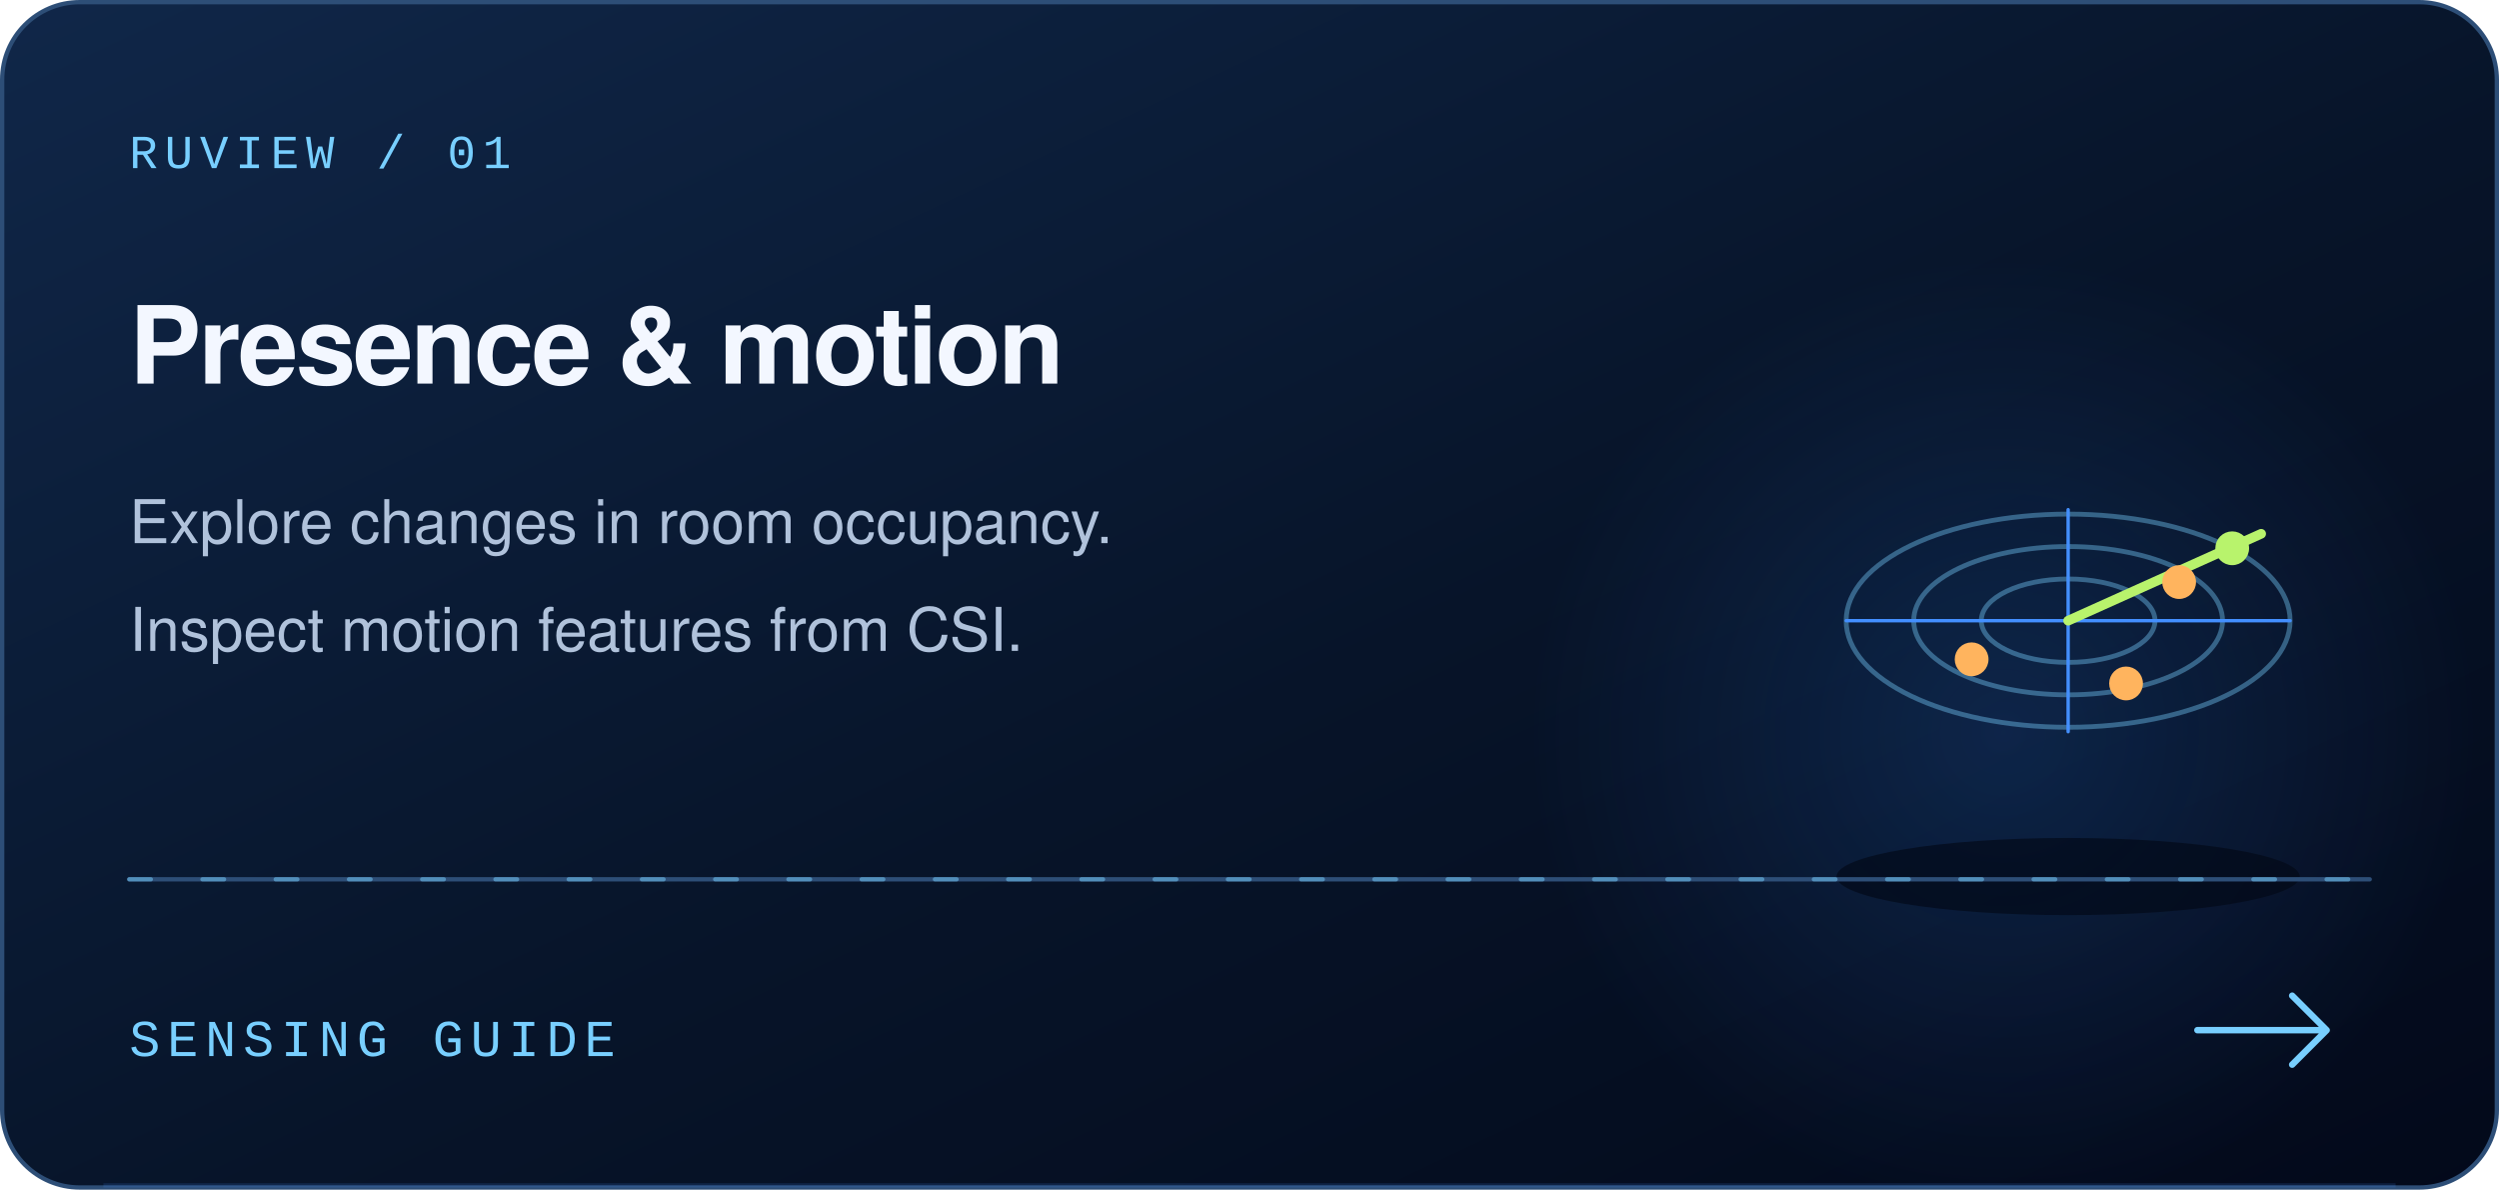
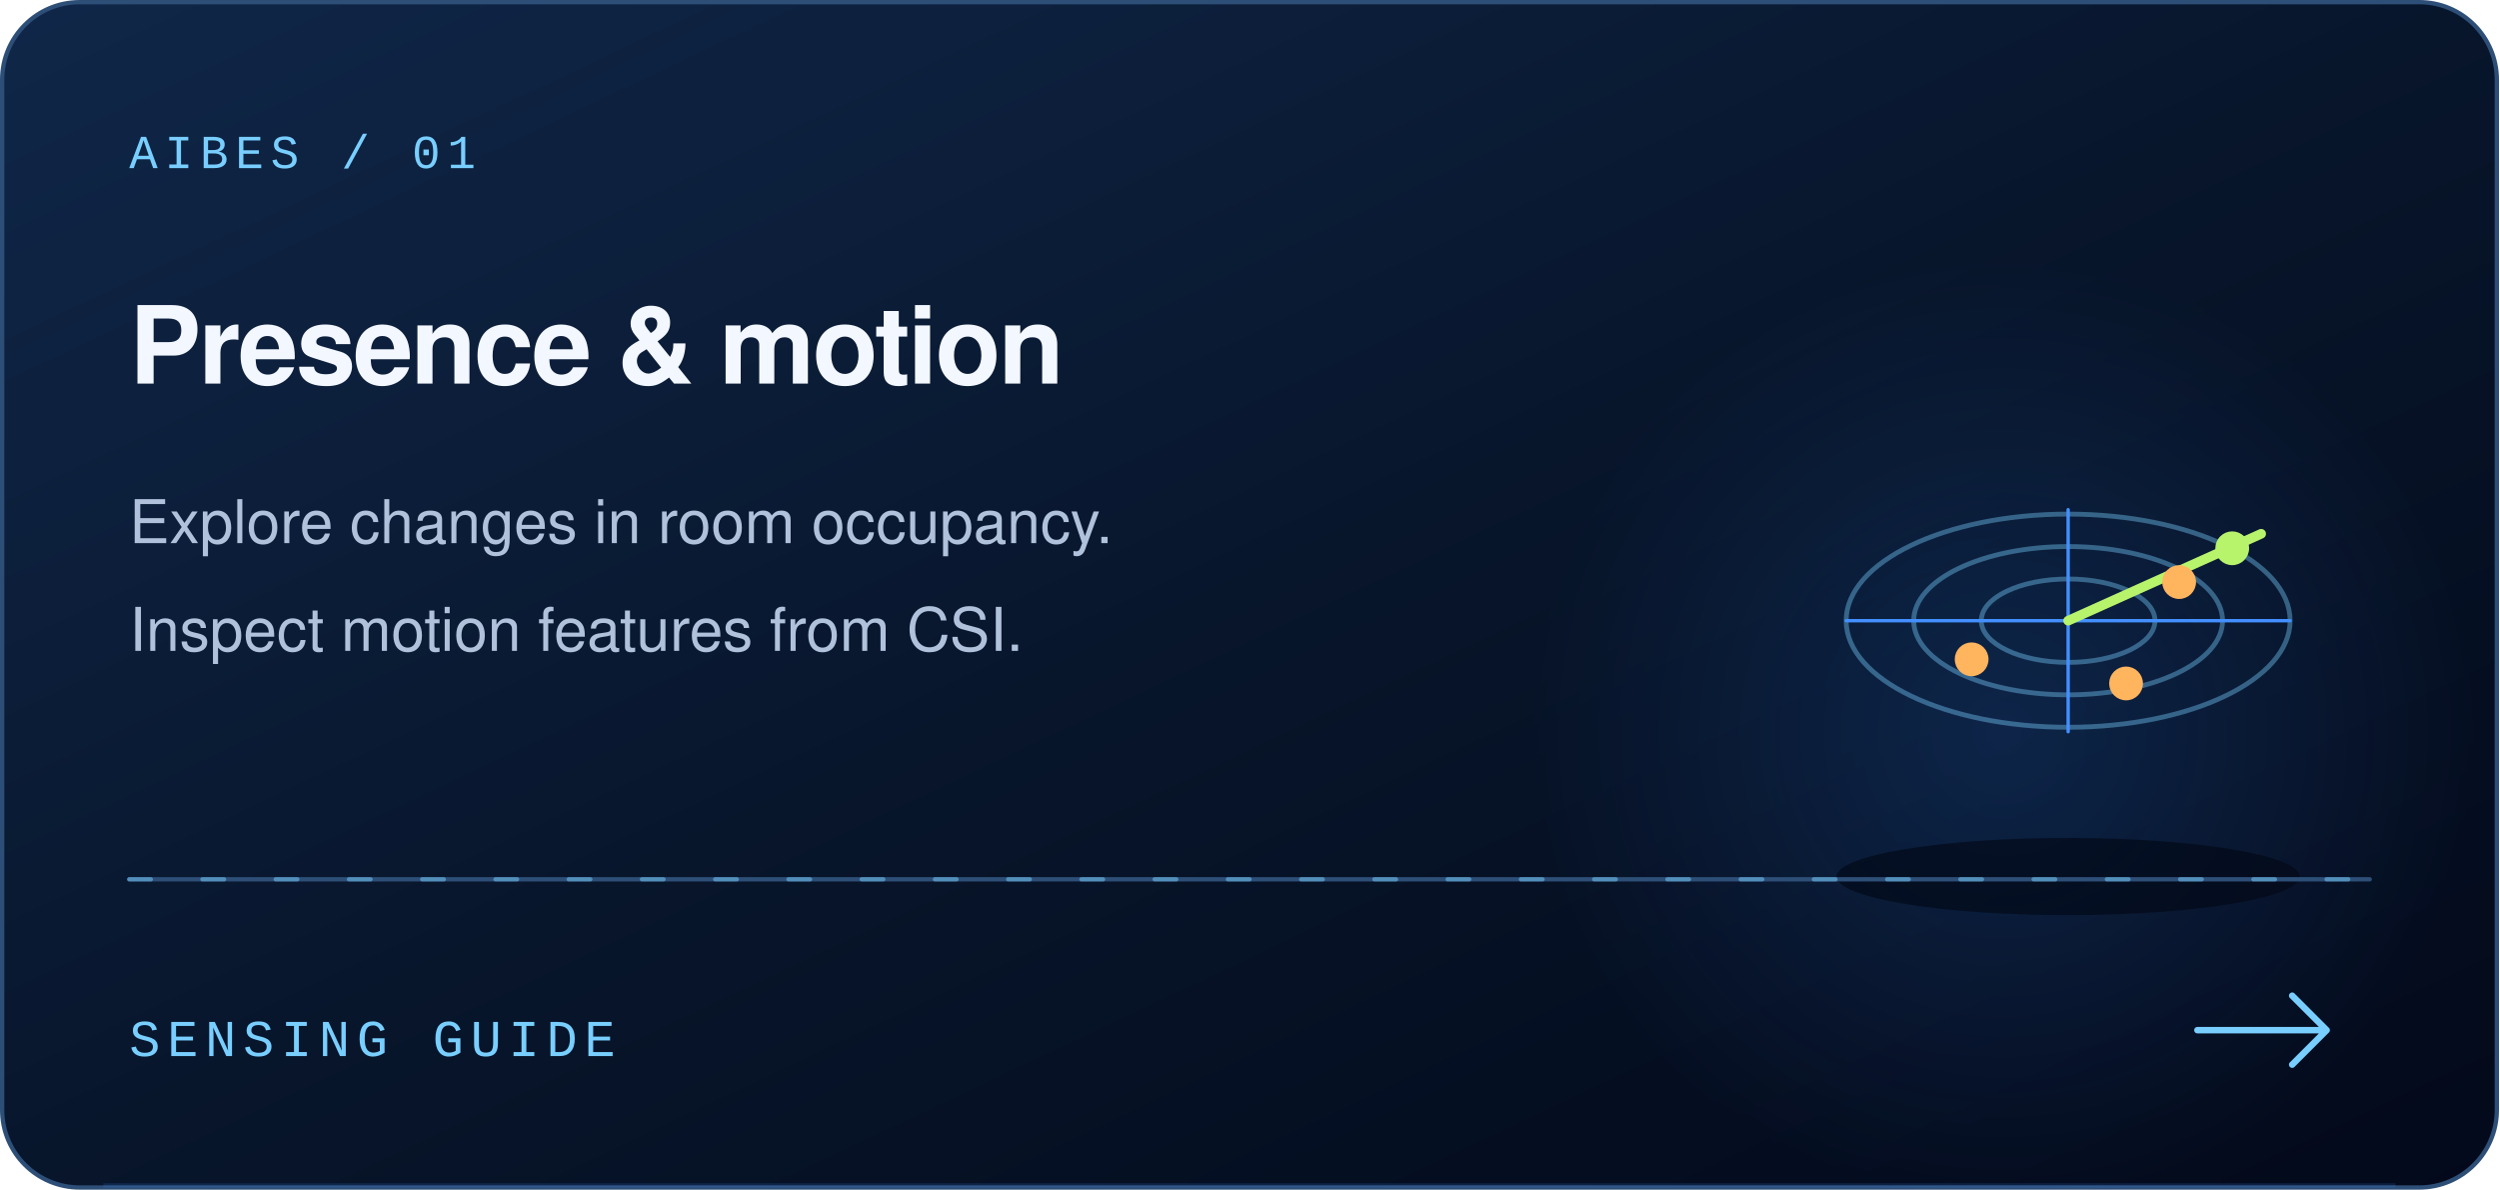
<svg xmlns="http://www.w3.org/2000/svg" width="580" height="276" viewBox="0 0 580 276" role="img" aria-labelledby="title desc">
  <defs>
    <linearGradient id="wash" x1="0" y1="0" x2="1" y2="1">
      <stop stop-color="#102749" />
      <stop offset=".55" stop-color="#071429" />
      <stop offset="1" stop-color="#03091a" />
    </linearGradient>
    <linearGradient id="accent">
      <stop stop-color="#9ee7ff" />
      <stop offset="1" stop-color="#348bff" />
    </linearGradient>
    <radialGradient id="halo">
      <stop stop-color="#348bff" stop-opacity=".17" />
      <stop offset="1" stop-color="#348bff" stop-opacity="0" />
    </radialGradient>
  </defs>
  <style>
text{font-family:"Avenir Next","Segoe UI Variable Display","Segoe UI",Helvetica,Arial,sans-serif}
.mono{font-family:"SFMono-Regular",Consolas,"Liberation Mono",monospace;letter-spacing:1.6px}
.float{animation:float 5s ease-in-out infinite}
.flow{stroke-dasharray:5 12;animation:flow 5s linear infinite}
.spark{animation:spark 3.5s ease-in-out infinite}
@keyframes float{0%,100%{transform:translate(0,0)}50%{transform:translate(3px,-10px)}}

.sweep{animation:sweep 5s ease-in-out infinite;transform-origin:0 0}
@keyframes sweep{0%,100%{transform:rotate(-20deg)}50%{transform:rotate(155deg)}}



@keyframes spark{50%{opacity:.25}}
@keyframes flow{to{stroke-dashoffset:-136}}
@media(prefers-reduced-motion:reduce){*{animation:none!important}}
</style>
  <rect x=".5" y=".5" width="579" height="275" rx="18" fill="url(#wash)" stroke="#2d4e77" />
-   <text x="30" y="39" font-size="11" fill="#78cfff" text-anchor="start" font-weight="500" class="mono">RUVIEW / 01</text>
+   <text x="30" y="39" font-size="11" fill="#78cfff" text-anchor="start" font-weight="500" class="mono">AIBES / 01</text>
  <text x="30" y="89" font-size="25" fill="#f3f7ff" text-anchor="start" font-weight="650" letter-spacing="-0.6">Presence &amp; motion</text>
  <text x="30" y="126" font-size="14" fill="#b0c2db" text-anchor="start" font-weight="500">Explore changes in room occupancy.</text>
  <text x="30" y="151" font-size="14" fill="#b0c2db" text-anchor="start" font-weight="500">Inspect motion features from CSI.</text>
  <circle cx="465" cy="170" r="110" fill="url(#halo)" />
  <g transform="translate(480 144) scale(1.12)">
    <ellipse cy="53" rx="48" ry="8" fill="#020816" opacity=".65" />
    <g class="float">
      <ellipse rx="18" ry="8.64" fill="none" stroke="#78cfff" opacity=".4" />
      <ellipse rx="32" ry="15.36" fill="none" stroke="#78cfff" opacity=".4" />
      <ellipse rx="46" ry="22.08" fill="none" stroke="#78cfff" opacity=".4" />
      <path d="M-46 0H46M0 -23V23" fill="none" stroke="#438fff" stroke-width="0.7" stroke-linecap="round" stroke-linejoin="round" />
      <g class="sweep">
        <path d="M0 0L40 -18" fill="none" stroke="#b8f36c" stroke-width="2" stroke-linecap="round" stroke-linejoin="round" />
        <circle cx="34" cy="-15" r="3" stroke="#b8f36c" fill="#b8f36c" />
      </g>
      <circle cx="-20" cy="8" r="3" stroke="#ffb45e" fill="#ffb45e" class="spark" />
      <circle cx="12" cy="13" r="3" stroke="#ffb45e" fill="#ffb45e" class="spark" />
      <circle cx="23" cy="-8" r="3" stroke="#ffb45e" fill="#ffb45e" class="spark" />
    </g>
  </g>
  <path d="M30 204H550" fill="none" stroke="#2d4e77" stroke-width="1" stroke-linecap="round" stroke-linejoin="round" />
  <path d="M30 204H550" fill="none" stroke="#78cfff" stroke-width="1" stroke-linecap="round" stroke-linejoin="round" class="flow" opacity=".5" />
  <text x="30" y="245" font-size="12" fill="#78cfff" text-anchor="start" font-weight="500" class="mono">SENSING GUIDE</text>
  <path d="M510 239H540M532 231L540 239L532 247" fill="none" stroke="#78cfff" stroke-width="1.5" stroke-linecap="round" stroke-linejoin="round" />
  <path d="M24 1H556" stroke="url(#accent)" opacity=".55" />
  <path d="M24 275H556" stroke="#438fff" opacity=".15" />
</svg>
